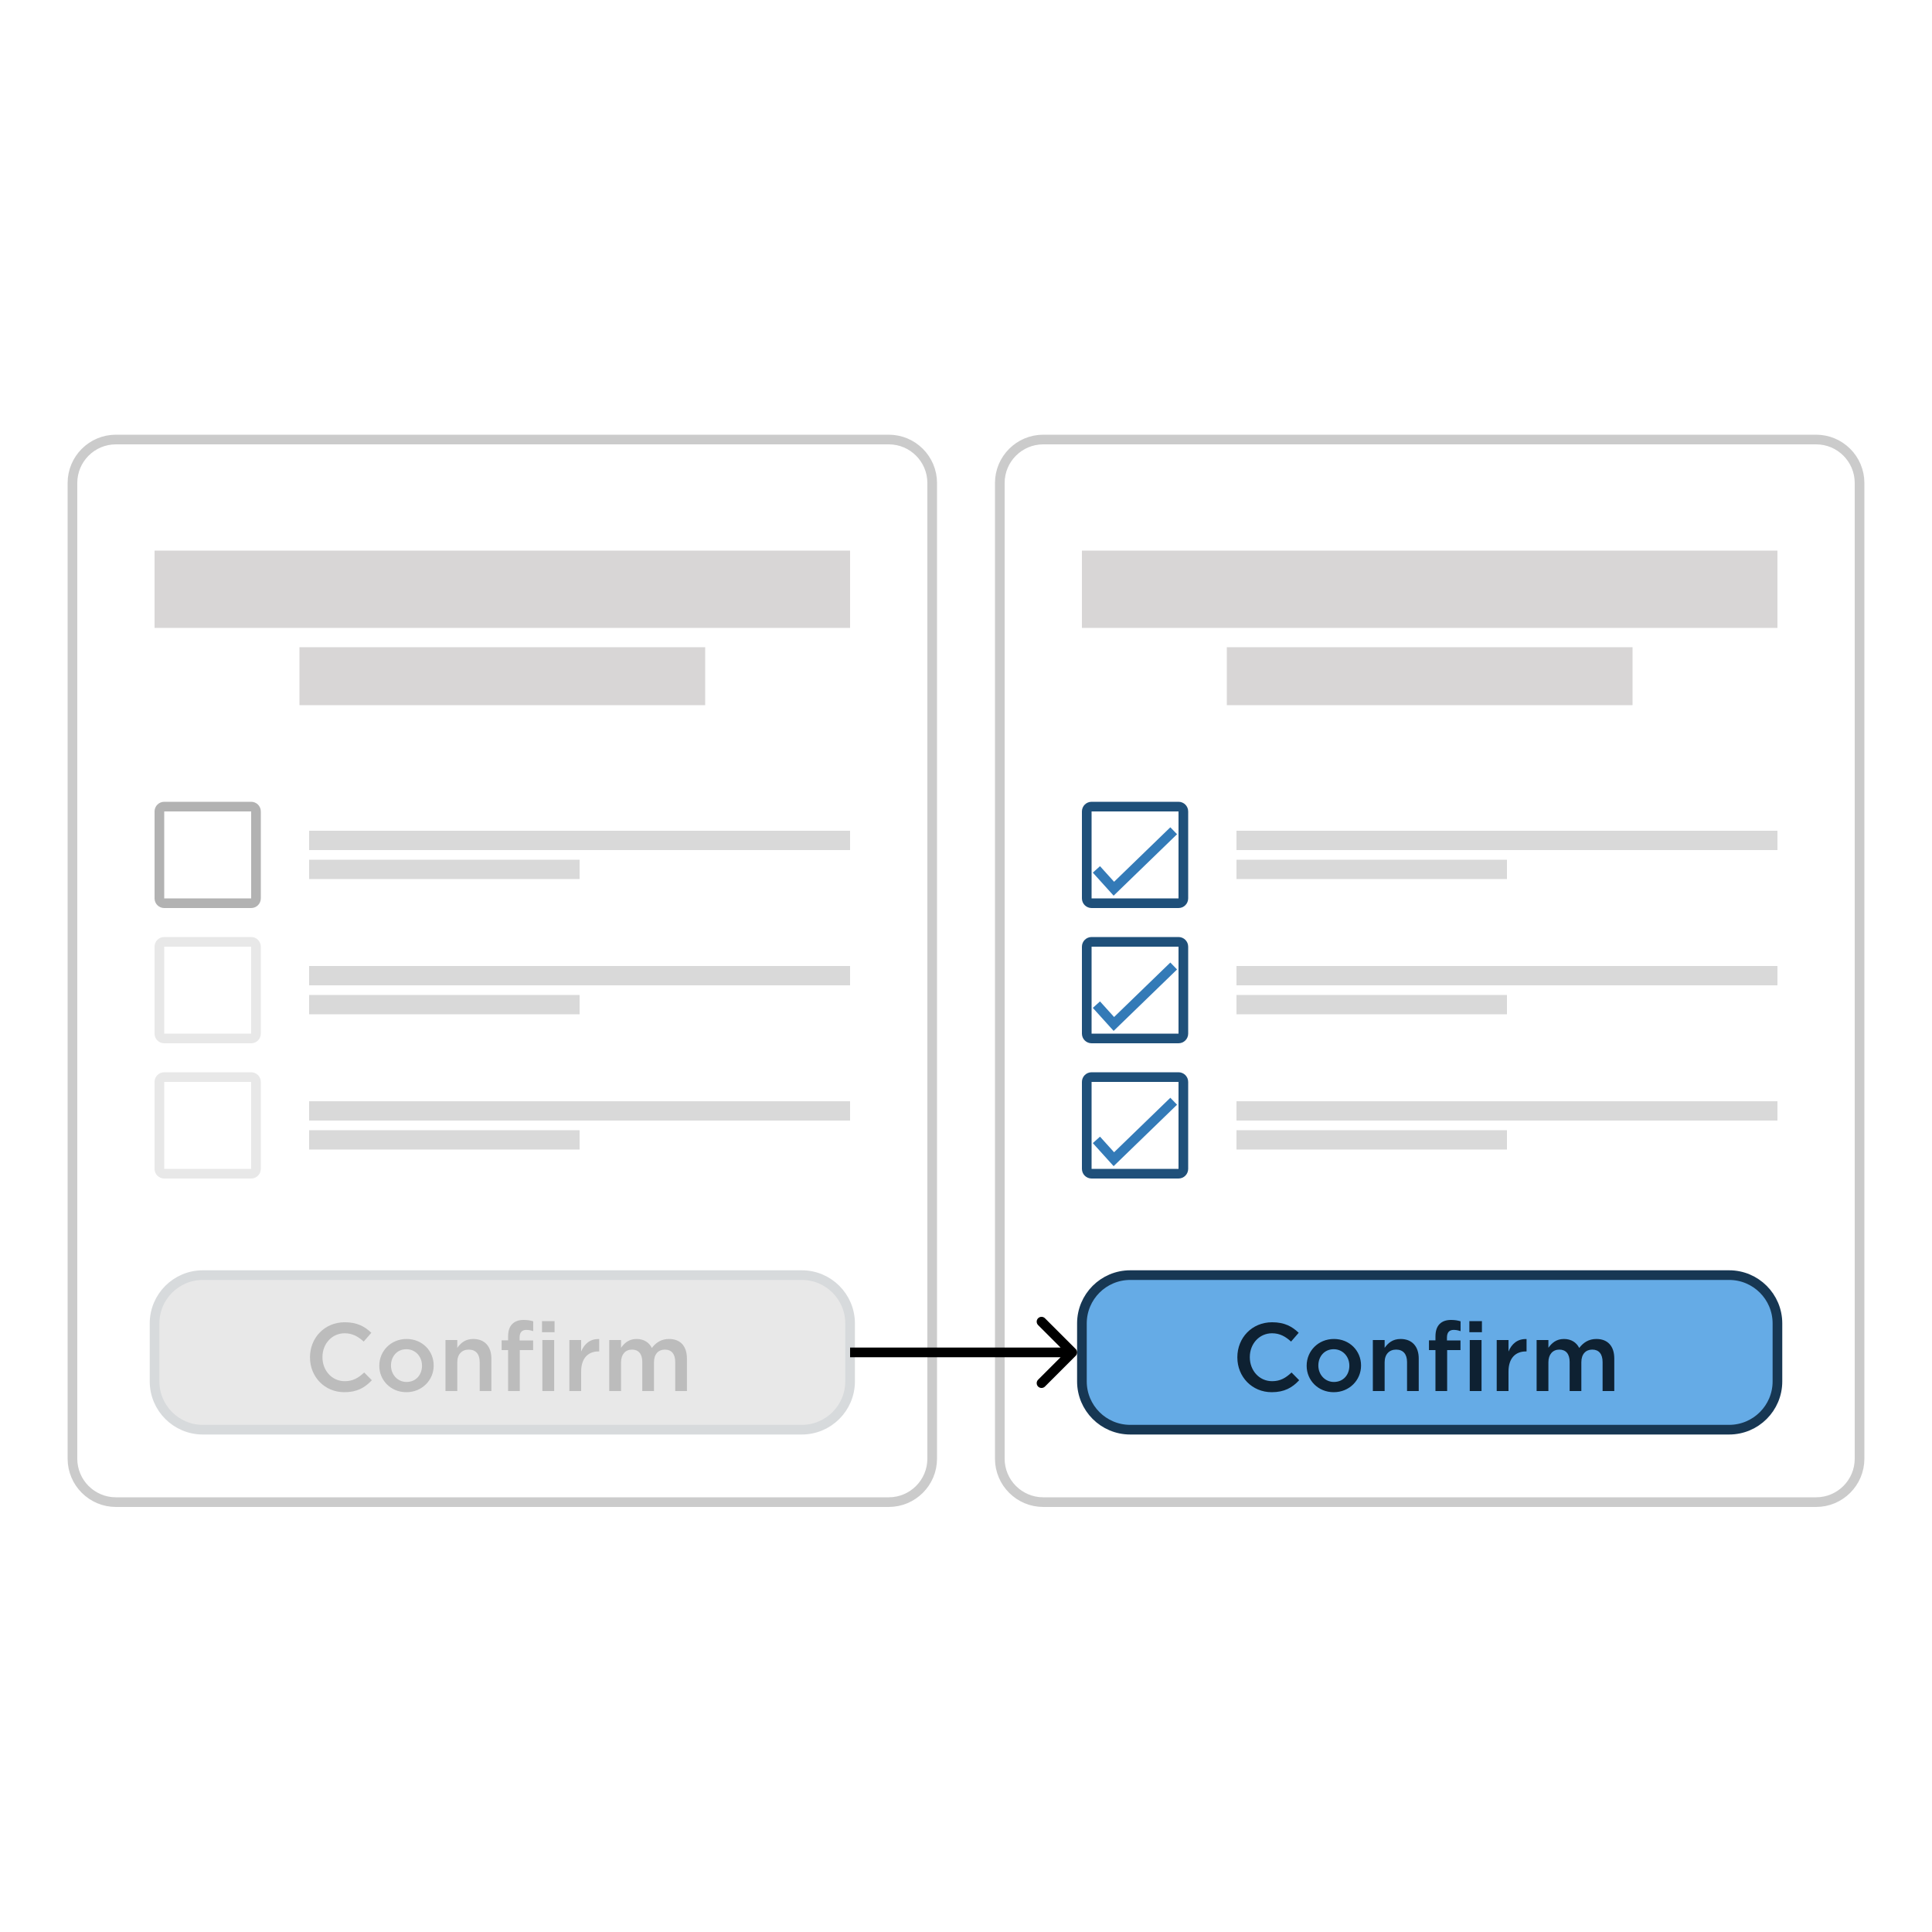
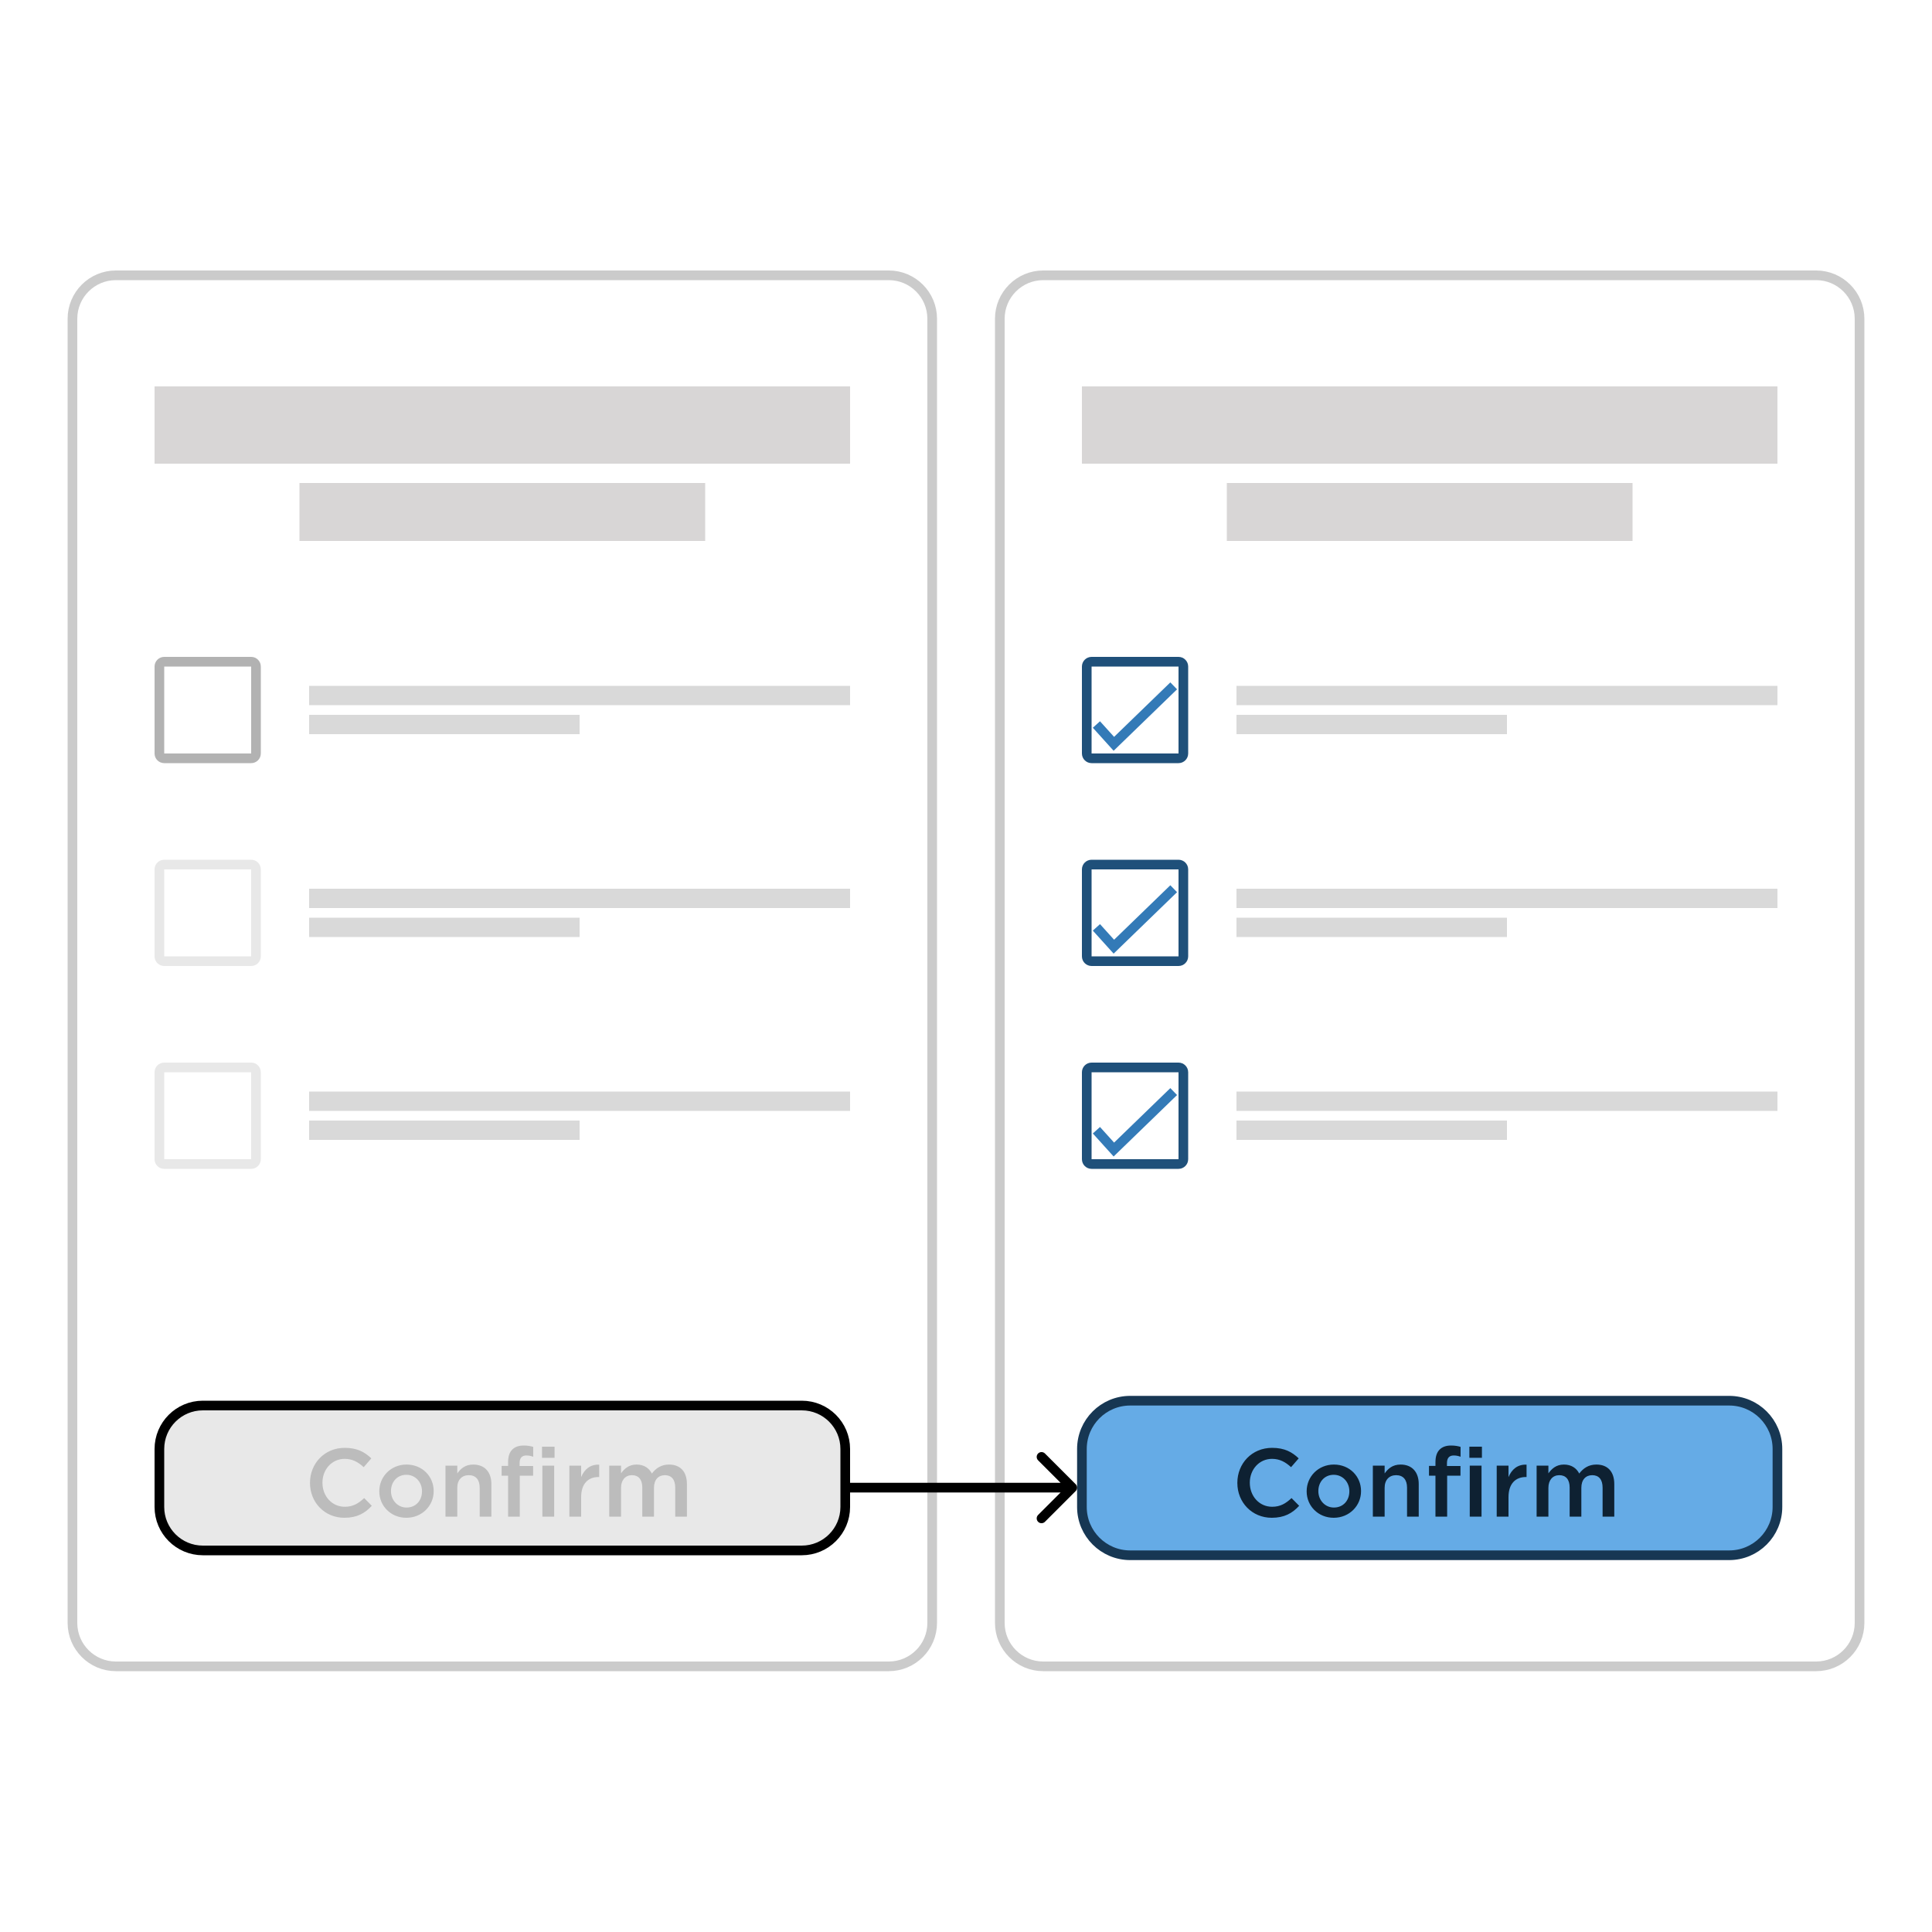
<svg xmlns="http://www.w3.org/2000/svg" width="200" height="200" viewBox="0 0 200 200" fill="none">
  <rect width="200" height="200" fill="white" />
-   <rect x="7.5" y="45.5" width="89" height="110" rx="4.5" stroke="#CBCBCB" />
-   <rect x="16" y="57" width="72" height="8" fill="#D8D6D6" />
-   <rect x="31" y="67" width="42" height="6" fill="#D8D6D6" />
-   <rect x="16.5" y="83.5" width="10" height="10" rx="0.5" stroke="#B2B2B2" />
-   <rect x="32" y="86" width="56" height="2" fill="#D9D9D9" />
-   <rect x="32" y="89" width="28" height="2" fill="#D9D9D9" />
-   <rect x="16.5" y="97.5" width="10" height="10" rx="0.5" stroke="#E8E8E8" />
-   <rect x="32" y="100" width="56" height="2" fill="#D9D9D9" />
-   <rect x="32" y="103" width="28" height="2" fill="#D9D9D9" />
-   <rect x="16.5" y="111.5" width="10" height="10" rx="0.5" stroke="#E8E8E8" />
-   <rect x="32" y="114" width="56" height="2" fill="#D9D9D9" />
-   <rect x="32" y="117" width="28" height="2" fill="#D9D9D9" />
-   <rect x="16" y="132" width="72" height="16" rx="5" fill="#E8E8E8" />
-   <rect x="16" y="132" width="72" height="16" rx="5" stroke="#D7DADC" />
-   <path d="M35.65 144.12C33.61 144.12 32.09 142.53 32.09 140.52V140.5C32.09 138.51 33.58 136.88 35.69 136.88C36.99 136.88 37.77 137.33 38.44 137.97L37.65 138.88C37.08 138.36 36.49 138.02 35.68 138.02C34.36 138.02 33.38 139.11 33.38 140.48V140.5C33.38 141.87 34.35 142.98 35.69 142.98C36.54 142.98 37.1 142.64 37.7 142.08L38.49 142.88C37.78 143.65 36.95 144.12 35.65 144.12ZM42.065 144.12C40.455 144.12 39.265 142.89 39.265 141.39V141.37C39.265 139.86 40.465 138.61 42.085 138.61C43.715 138.61 44.895 139.84 44.895 141.35V141.37C44.895 142.86 43.695 144.12 42.065 144.12ZM42.085 143.06C43.075 143.06 43.685 142.3 43.685 141.39V141.37C43.685 140.44 43.015 139.67 42.065 139.67C41.095 139.67 40.475 140.43 40.475 141.35V141.37C40.475 142.29 41.155 143.06 42.085 143.06ZM46.117 144V138.72H47.337V139.53C47.687 139.04 48.157 138.61 48.987 138.61C50.187 138.61 50.867 139.4 50.867 140.63V144H49.657V141C49.657 140.17 49.247 139.71 48.527 139.71C47.817 139.71 47.337 140.19 47.337 141.02V144H46.117ZM52.598 144V139.76H51.928V138.75H52.598V138.36C52.598 137.78 52.738 137.35 53.028 137.06C53.308 136.78 53.698 136.64 54.208 136.64C54.638 136.64 54.928 136.7 55.198 136.78V137.8C54.958 137.72 54.758 137.67 54.488 137.67C54.018 137.67 53.788 137.94 53.788 138.47V138.76H55.188V139.76H53.808V144H52.598ZM56.148 144V138.72H57.368V144H56.148ZM56.108 137.91V136.76H57.408V137.91H56.108ZM58.94 144V138.72H60.16V139.91C60.489 139.11 61.099 138.58 62.029 138.62V139.9H61.959C60.889 139.9 60.16 140.59 60.16 141.99V144H58.94ZM63.07 144V138.72H64.29V139.52C64.63 139.05 65.09 138.61 65.9 138.61C66.66 138.61 67.2 138.98 67.48 139.54C67.91 138.98 68.46 138.61 69.26 138.61C70.42 138.61 71.11 139.34 71.11 140.63V144H69.9V141C69.9 140.16 69.51 139.71 68.83 139.71C68.16 139.71 67.7 140.17 67.7 141.02V144H66.49V140.99C66.49 140.16 66.1 139.71 65.42 139.71C64.74 139.71 64.29 140.21 64.29 141.02V144H63.07Z" fill="#BCBCBC" />
-   <rect x="103.5" y="45.5" width="89" height="110" rx="4.5" stroke="#CBCBCB" />
-   <rect x="112" y="57" width="72" height="8" fill="#D8D6D6" />
-   <rect x="127" y="67" width="42" height="6" fill="#D8D6D6" />
-   <rect x="112.5" y="83.5" width="10" height="10" rx="0.5" stroke="#1F507A" />
-   <path d="M113.5 90L115.306 92L121.5 86" stroke="#337AB7" />
-   <rect x="128" y="86" width="56" height="2" fill="#D9D9D9" />
-   <rect x="128" y="89" width="28" height="2" fill="#D9D9D9" />
-   <rect x="112.5" y="97.5" width="10" height="10" rx="0.5" stroke="#1F507A" />
-   <path d="M113.5 104L115.306 106L121.5 100" stroke="#337AB7" />
-   <rect x="128" y="100" width="56" height="2" fill="#D9D9D9" />
-   <rect x="128" y="103" width="28" height="2" fill="#D9D9D9" />
-   <rect x="112.5" y="111.5" width="10" height="10" rx="0.5" stroke="#1F507A" />
-   <path d="M113.5 118L115.306 120L121.5 114" stroke="#337AB7" />
-   <rect x="128" y="114" width="56" height="2" fill="#D9D9D9" />
-   <rect x="128" y="117" width="28" height="2" fill="#D9D9D9" />
-   <rect x="112" y="132" width="72" height="16" rx="5" fill="#65ABE6" />
-   <rect x="112" y="132" width="72" height="16" rx="5" stroke="#173753" />
-   <path d="M131.65 144.12C129.61 144.12 128.09 142.53 128.09 140.52V140.5C128.09 138.51 129.58 136.88 131.69 136.88C132.99 136.88 133.77 137.33 134.44 137.97L133.65 138.88C133.08 138.36 132.49 138.02 131.68 138.02C130.36 138.02 129.38 139.11 129.38 140.48V140.5C129.38 141.87 130.35 142.98 131.69 142.98C132.54 142.98 133.1 142.64 133.7 142.08L134.49 142.88C133.78 143.65 132.95 144.12 131.65 144.12ZM138.065 144.12C136.455 144.12 135.265 142.89 135.265 141.39V141.37C135.265 139.86 136.465 138.61 138.085 138.61C139.715 138.61 140.895 139.84 140.895 141.35V141.37C140.895 142.86 139.695 144.12 138.065 144.12ZM138.085 143.06C139.075 143.06 139.685 142.3 139.685 141.39V141.37C139.685 140.44 139.015 139.67 138.065 139.67C137.095 139.67 136.475 140.43 136.475 141.35V141.37C136.475 142.29 137.155 143.06 138.085 143.06ZM142.117 144V138.72H143.337V139.53C143.687 139.04 144.157 138.61 144.987 138.61C146.187 138.61 146.867 139.4 146.867 140.63V144H145.657V141C145.657 140.17 145.247 139.71 144.527 139.71C143.817 139.71 143.337 140.19 143.337 141.02V144H142.117ZM148.598 144V139.76H147.928V138.75H148.598V138.36C148.598 137.78 148.738 137.35 149.028 137.06C149.308 136.78 149.698 136.64 150.208 136.64C150.638 136.64 150.928 136.7 151.198 136.78V137.8C150.958 137.72 150.758 137.67 150.488 137.67C150.018 137.67 149.788 137.94 149.788 138.47V138.76H151.188V139.76H149.808V144H148.598ZM152.148 144V138.72H153.368V144H152.148ZM152.108 137.91V136.76H153.408V137.91H152.108ZM154.939 144V138.72H156.159V139.91C156.489 139.11 157.099 138.58 158.029 138.62V139.9H157.959C156.889 139.9 156.159 140.59 156.159 141.99V144H154.939ZM159.07 144V138.72H160.29V139.52C160.63 139.05 161.09 138.61 161.9 138.61C162.66 138.61 163.2 138.98 163.48 139.54C163.91 138.98 164.46 138.61 165.26 138.61C166.42 138.61 167.11 139.34 167.11 140.63V144H165.9V141C165.9 140.16 165.51 139.71 164.83 139.71C164.16 139.71 163.7 140.17 163.7 141.02V144H162.49V140.99C162.49 140.16 162.1 139.71 161.42 139.71C160.74 139.71 160.29 140.21 160.29 141.02V144H159.07Z" fill="#0E2132" />
-   <path d="M111.354 140.354C111.549 140.158 111.549 139.842 111.354 139.646L108.172 136.464C107.976 136.269 107.66 136.269 107.464 136.464C107.269 136.66 107.269 136.976 107.464 137.172L110.293 140L107.464 142.828C107.269 143.024 107.269 143.34 107.464 143.536C107.66 143.731 107.976 143.731 108.172 143.536L111.354 140.354ZM88 140.5H111V139.5H88V140.5Z" fill="black" />
+   <rect x="7.5" y="28.5" width="89" height="144" rx="4.5" stroke="#CBCBCB" />
+   <rect x="16" y="40" width="72" height="8" fill="#D8D6D6" />
+   <rect x="31" y="50" width="42" height="6" fill="#D8D6D6" />
+   <rect x="16.5" y="68.5" width="10" height="10" rx="0.5" stroke="#B2B2B2" />
+   <rect x="32" y="71" width="56" height="2" fill="#D9D9D9" />
+   <rect x="32" y="74" width="28" height="2" fill="#D9D9D9" />
+   <rect x="16.5" y="89.5" width="10" height="10" rx="0.5" stroke="#E8E8E8" />
+   <rect x="32" y="92" width="56" height="2" fill="#D9D9D9" />
+   <rect x="32" y="95" width="28" height="2" fill="#D9D9D9" />
+   <rect x="16.5" y="110.5" width="10" height="10" rx="0.5" stroke="#E8E8E8" />
+   <rect x="32" y="113" width="56" height="2" fill="#D9D9D9" />
+   <rect x="32" y="116" width="28" height="2" fill="#D9D9D9" />
+   <rect x="16.5" y="145.5" width="71" height="15" rx="4.5" fill="#E8E8E8" />
+   <rect x="16.5" y="145.5" width="71" height="15" rx="4.5" stroke="black" />
+   <path d="M35.65 157.12C33.61 157.12 32.09 155.53 32.09 153.52V153.5C32.09 151.51 33.58 149.88 35.69 149.88C36.99 149.88 37.77 150.33 38.44 150.97L37.65 151.88C37.08 151.36 36.49 151.02 35.68 151.02C34.36 151.02 33.38 152.11 33.38 153.48V153.5C33.38 154.87 34.35 155.98 35.69 155.98C36.54 155.98 37.1 155.64 37.7 155.08L38.49 155.88C37.78 156.65 36.95 157.12 35.65 157.12ZM42.065 157.12C40.455 157.12 39.265 155.89 39.265 154.39V154.37C39.265 152.86 40.465 151.61 42.085 151.61C43.715 151.61 44.895 152.84 44.895 154.35V154.37C44.895 155.86 43.695 157.12 42.065 157.12ZM42.085 156.06C43.075 156.06 43.685 155.3 43.685 154.39V154.37C43.685 153.44 43.015 152.67 42.065 152.67C41.095 152.67 40.475 153.43 40.475 154.35V154.37C40.475 155.29 41.155 156.06 42.085 156.06ZM46.117 157V151.72H47.337V152.53C47.687 152.04 48.157 151.61 48.987 151.61C50.187 151.61 50.867 152.4 50.867 153.63V157H49.657V154C49.657 153.17 49.247 152.71 48.527 152.71C47.817 152.71 47.337 153.19 47.337 154.02V157H46.117ZM52.598 157V152.76H51.928V151.75H52.598V151.36C52.598 150.78 52.738 150.35 53.028 150.06C53.308 149.78 53.698 149.64 54.208 149.64C54.638 149.64 54.928 149.7 55.198 149.78V150.8C54.958 150.72 54.758 150.67 54.488 150.67C54.018 150.67 53.788 150.94 53.788 151.47V151.76H55.188V152.76H53.808V157H52.598ZM56.148 157V151.72H57.368V157H56.148ZM56.108 150.91V149.76H57.408V150.91H56.108ZM58.94 157V151.72H60.16V152.91C60.489 152.11 61.099 151.58 62.029 151.62V152.9H61.959C60.889 152.9 60.16 153.59 60.16 154.99V157H58.94ZM63.07 157V151.72H64.29V152.52C64.63 152.05 65.09 151.61 65.9 151.61C66.66 151.61 67.2 151.98 67.48 152.54C67.91 151.98 68.46 151.61 69.26 151.61C70.42 151.61 71.11 152.34 71.11 153.63V157H69.9V154C69.9 153.16 69.51 152.71 68.83 152.71C68.16 152.71 67.7 153.17 67.7 154.02V157H66.49V153.99C66.49 153.16 66.1 152.71 65.42 152.71C64.74 152.71 64.29 153.21 64.29 154.02V157H63.07Z" fill="#BCBCBC" />
+   <rect x="103.5" y="28.5" width="89" height="144" rx="4.5" stroke="#CBCBCB" />
+   <rect x="112" y="40" width="72" height="8" fill="#D8D6D6" />
+   <rect x="127" y="50" width="42" height="6" fill="#D8D6D6" />
+   <rect x="112.5" y="68.5" width="10" height="10" rx="0.5" stroke="#1F507A" />
+   <path d="M113.5 75L115.306 77L121.5 71" stroke="#337AB7" />
+   <rect x="128" y="71" width="56" height="2" fill="#D9D9D9" />
+   <rect x="128" y="74" width="28" height="2" fill="#D9D9D9" />
+   <rect x="112.5" y="89.5" width="10" height="10" rx="0.5" stroke="#1F507A" />
+   <path d="M113.5 96L115.306 98L121.5 92" stroke="#337AB7" />
+   <rect x="128" y="92" width="56" height="2" fill="#D9D9D9" />
+   <rect x="128" y="95" width="28" height="2" fill="#D9D9D9" />
+   <rect x="112.5" y="110.5" width="10" height="10" rx="0.5" stroke="#1F507A" />
+   <path d="M113.5 117L115.306 119L121.5 113" stroke="#337AB7" />
+   <rect x="128" y="113" width="56" height="2" fill="#D9D9D9" />
+   <rect x="128" y="116" width="28" height="2" fill="#D9D9D9" />
+   <rect x="112" y="145" width="72" height="16" rx="5" fill="#65ABE6" />
+   <rect x="112" y="145" width="72" height="16" rx="5" stroke="#173753" />
+   <path d="M131.65 157.12C129.61 157.12 128.09 155.53 128.09 153.52V153.5C128.09 151.51 129.58 149.88 131.69 149.88C132.99 149.88 133.77 150.33 134.44 150.97L133.65 151.88C133.08 151.36 132.49 151.02 131.68 151.02C130.36 151.02 129.38 152.11 129.38 153.48V153.5C129.38 154.87 130.35 155.98 131.69 155.98C132.54 155.98 133.1 155.64 133.7 155.08L134.49 155.88C133.78 156.65 132.95 157.12 131.65 157.12ZM138.065 157.12C136.455 157.12 135.265 155.89 135.265 154.39V154.37C135.265 152.86 136.465 151.61 138.085 151.61C139.715 151.61 140.895 152.84 140.895 154.35V154.37C140.895 155.86 139.695 157.12 138.065 157.12ZM138.085 156.06C139.075 156.06 139.685 155.3 139.685 154.39V154.37C139.685 153.44 139.015 152.67 138.065 152.67C137.095 152.67 136.475 153.43 136.475 154.35V154.37C136.475 155.29 137.155 156.06 138.085 156.06ZM142.117 157V151.72H143.337V152.53C143.687 152.04 144.157 151.61 144.987 151.61C146.187 151.61 146.867 152.4 146.867 153.63V157H145.657V154C145.657 153.17 145.247 152.71 144.527 152.71C143.817 152.71 143.337 153.19 143.337 154.02V157H142.117ZM148.598 157V152.76H147.928V151.75H148.598V151.36C148.598 150.78 148.738 150.35 149.028 150.06C149.308 149.78 149.698 149.64 150.208 149.64C150.638 149.64 150.928 149.7 151.198 149.78V150.8C150.958 150.72 150.758 150.67 150.488 150.67C150.018 150.67 149.788 150.94 149.788 151.47V151.76H151.188V152.76H149.808V157H148.598ZM152.148 157V151.72H153.368V157H152.148ZM152.108 150.91V149.76H153.408V150.91H152.108ZM154.939 157V151.72H156.159V152.91C156.489 152.11 157.099 151.58 158.029 151.62V152.9H157.959C156.889 152.9 156.159 153.59 156.159 154.99V157H154.939ZM159.07 157V151.72H160.29V152.52C160.63 152.05 161.09 151.61 161.9 151.61C162.66 151.61 163.2 151.98 163.48 152.54C163.91 151.98 164.46 151.61 165.26 151.61C166.42 151.61 167.11 152.34 167.11 153.63V157H165.9V154C165.9 153.16 165.51 152.71 164.83 152.71C164.16 152.71 163.7 153.17 163.7 154.02V157H162.49V153.99C162.49 153.16 162.1 152.71 161.42 152.71C160.74 152.71 160.29 153.21 160.29 154.02V157H159.07Z" fill="#0E2132" />
+   <path d="M111.354 154.354C111.549 154.158 111.549 153.842 111.354 153.646L108.172 150.464C107.976 150.269 107.66 150.269 107.464 150.464C107.269 150.66 107.269 150.976 107.464 151.172L110.293 154L107.464 156.828C107.269 157.024 107.269 157.34 107.464 157.536C107.66 157.731 107.976 157.731 108.172 157.536L111.354 154.354ZM88 154.5H111V153.5H88V154.5Z" fill="black" />
</svg>
